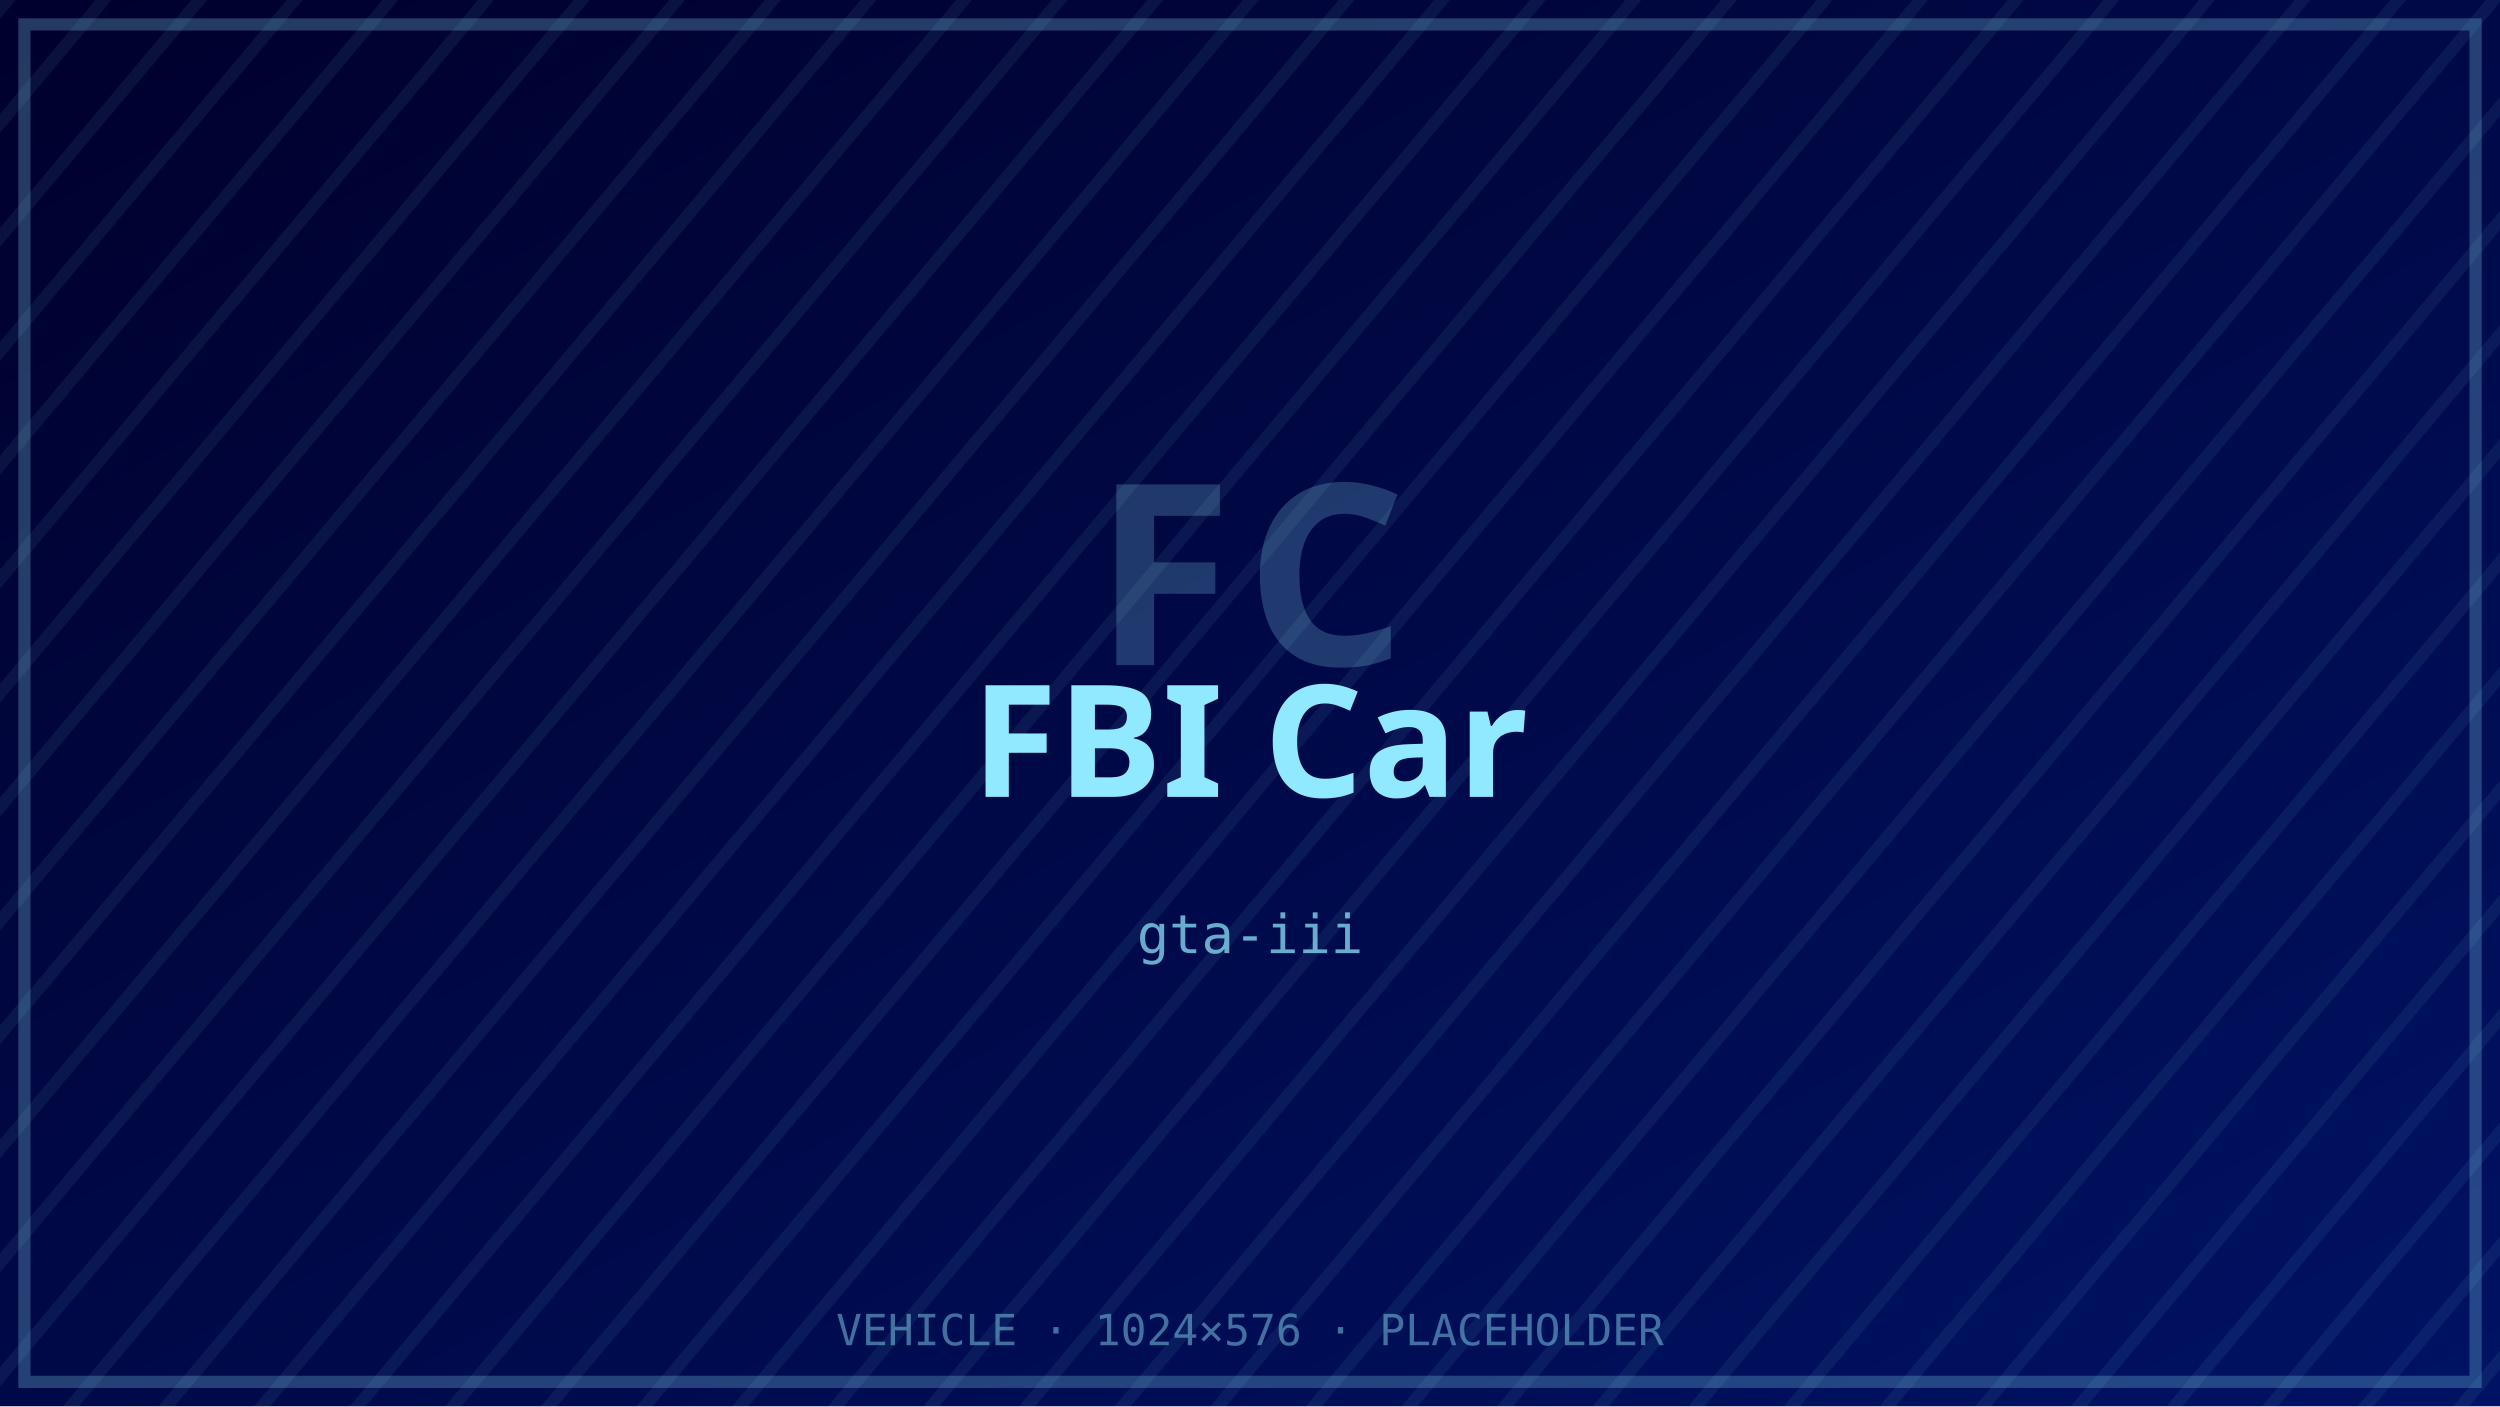
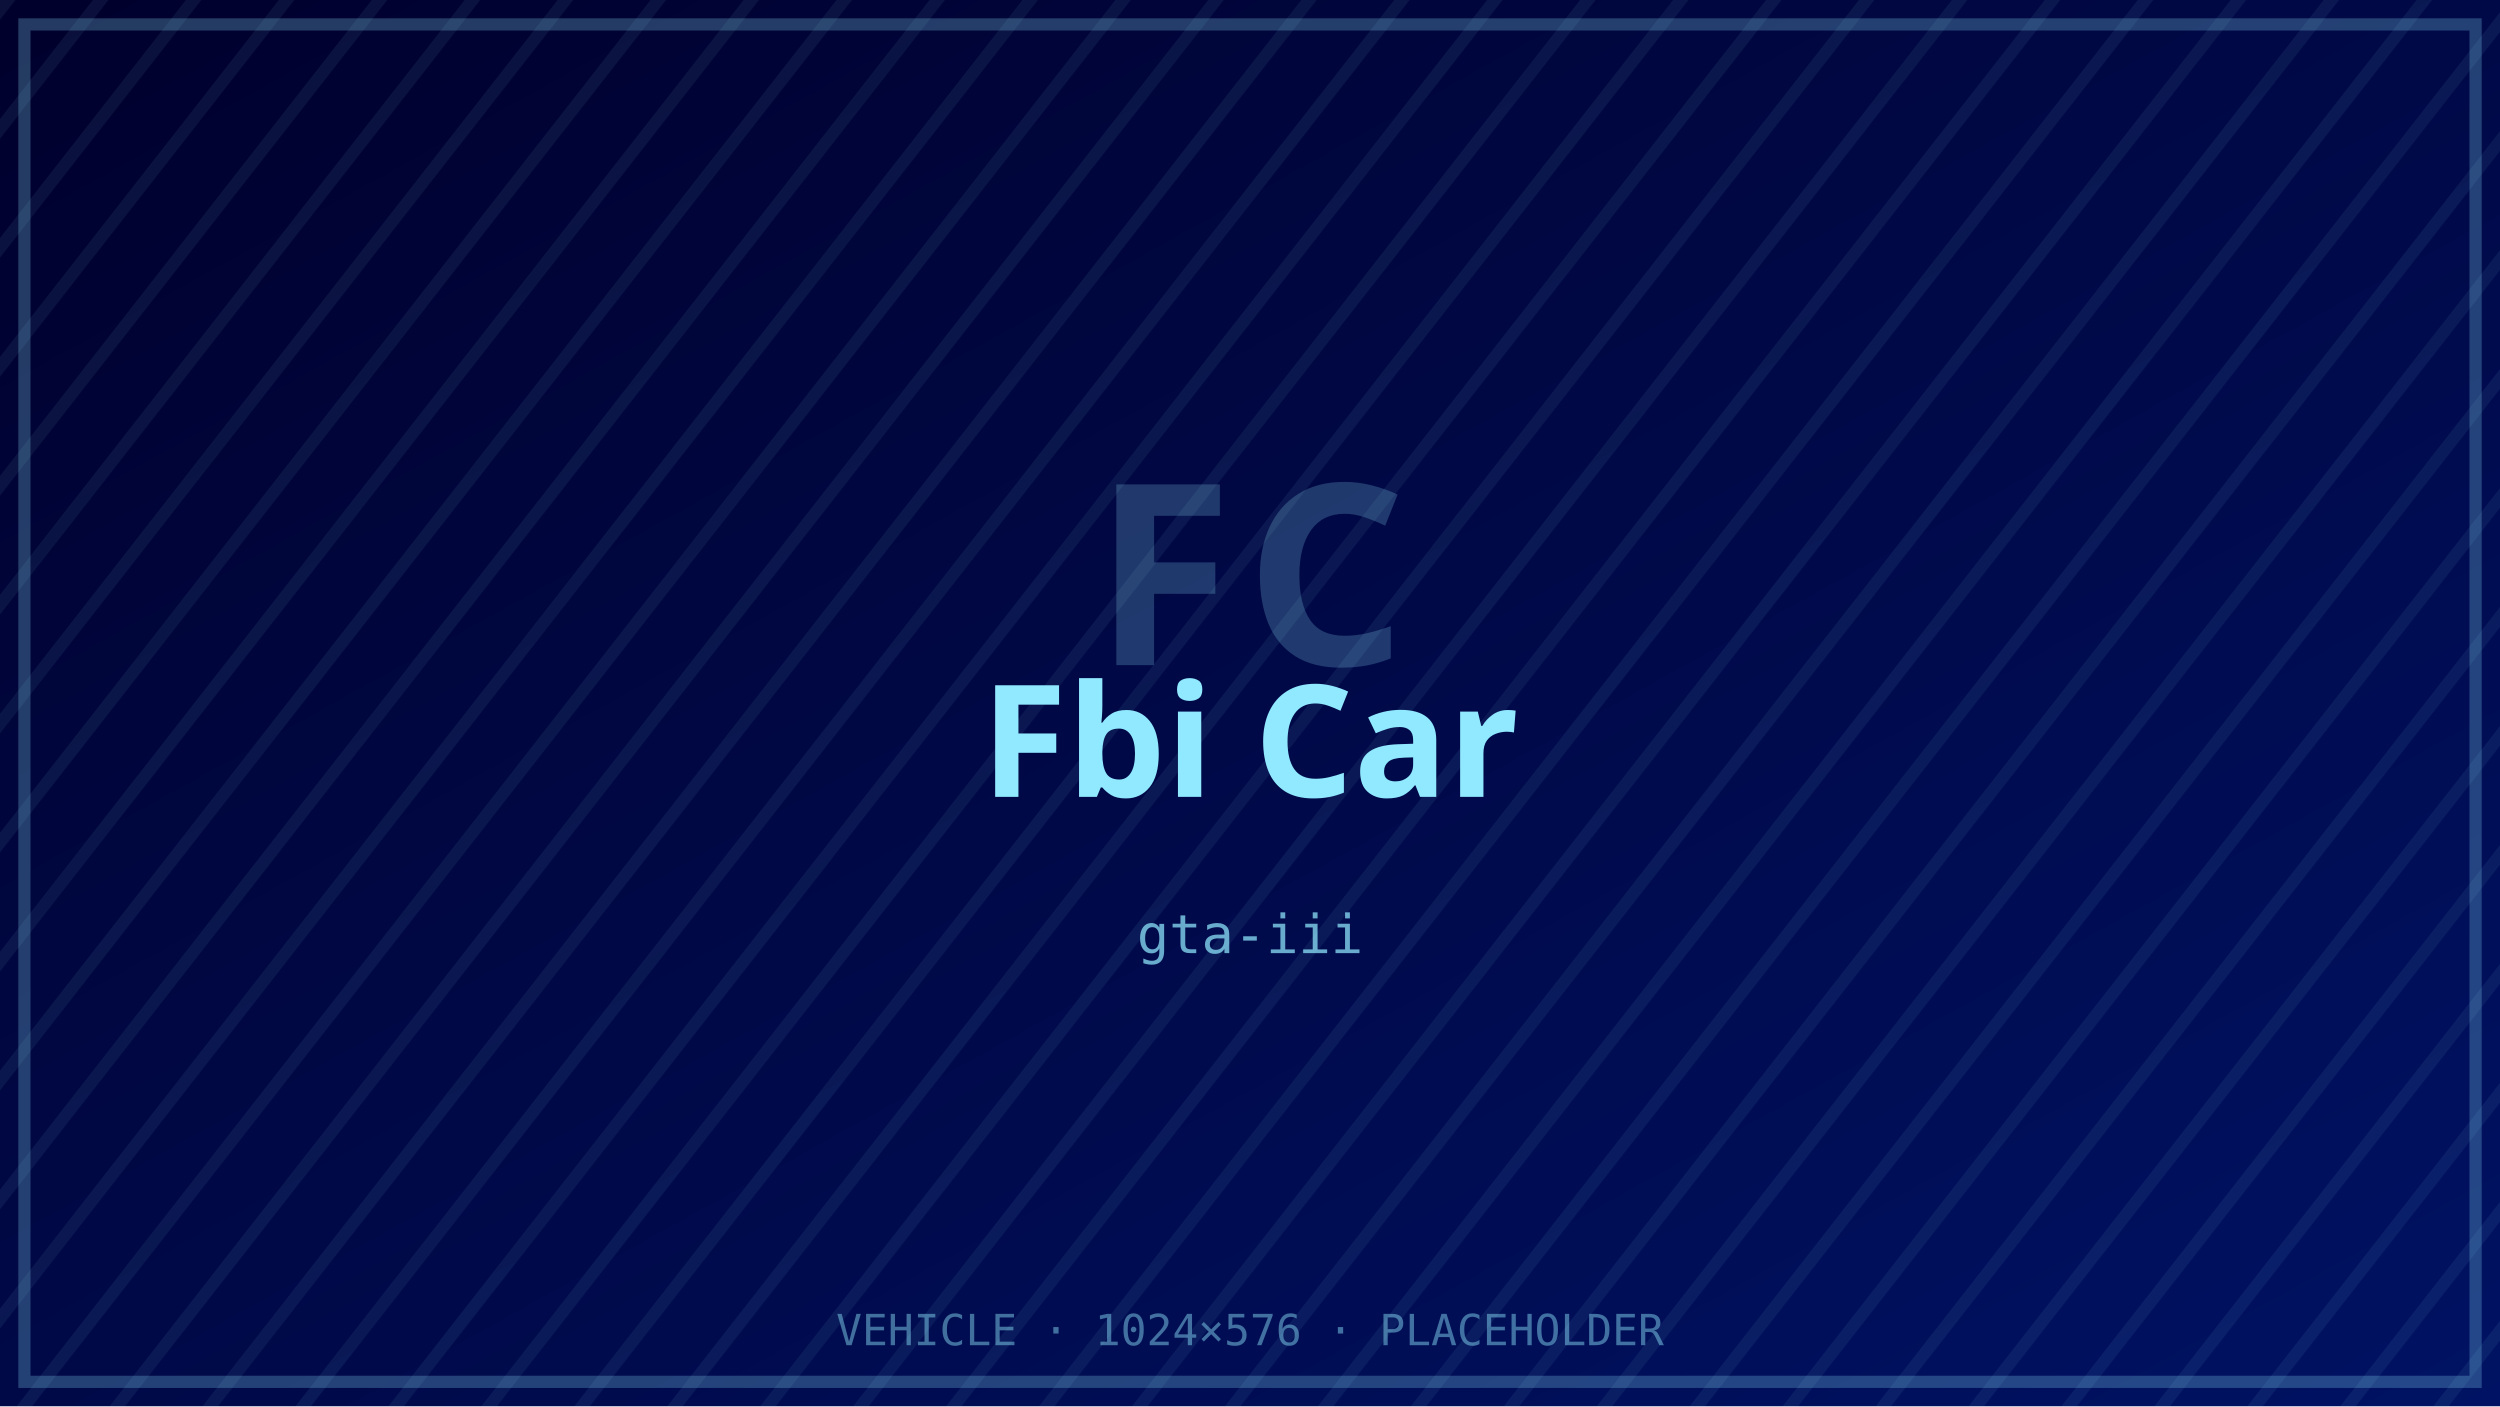
- <svg xmlns="http://www.w3.org/2000/svg" width="1024" height="576" viewBox="0 0 1024 576" role="img" aria-label="FBI Car — placeholder image">
+ <svg xmlns="http://www.w3.org/2000/svg" width="1024" height="576" viewBox="0 0 1024 576" role="img" aria-label="Fbi Car — placeholder image">
  <defs>
    <linearGradient id="g" x1="0" y1="0" x2="1" y2="1">
      <stop offset="0" stop-color="#00002c" />
      <stop offset="1" stop-color="#001263" />
    </linearGradient>
-     <pattern id="p" width="30" height="30" patternUnits="userSpaceOnUse" patternTransform="rotate(40)">
+     <pattern id="p" width="30" height="30" patternUnits="userSpaceOnUse" patternTransform="rotate(38)">
      <rect width="5" height="30" fill="#91e9ff" opacity="0.07" />
    </pattern>
  </defs>
  <rect width="1024" height="576" fill="url(#g)" />
  <rect width="1024" height="576" fill="url(#p)" />
  <rect x="10" y="10" width="1004" height="556" fill="none" stroke="#91e9ff" stroke-opacity="0.25" stroke-width="5" />
  <text x="512" y="272.448" text-anchor="middle" font-family="ui-sans-serif,system-ui,sans-serif" font-weight="800" font-size="103.68" fill="#91e9ff" fill-opacity="0.22" letter-spacing="5.184">FC</text>
-   <text x="512" y="326.4" text-anchor="middle" font-family="ui-sans-serif,system-ui,sans-serif" font-weight="700" font-size="64" fill="#91e9ff">FBI Car</text>
+   <text x="512" y="326.4" text-anchor="middle" font-family="ui-sans-serif,system-ui,sans-serif" font-weight="700" font-size="64" fill="#91e9ff">Fbi Car</text>
  <text x="512" y="390.4" text-anchor="middle" font-family="ui-monospace,SFMono-Regular,monospace" font-size="22" fill="#91e9ff" fill-opacity="0.72">gta-iii</text>
  <text x="512" y="551" text-anchor="middle" font-family="ui-monospace,SFMono-Regular,monospace" font-size="17.6" fill="#91e9ff" fill-opacity="0.45">VEHICLE · 1024×576 · PLACEHOLDER</text>
</svg>
